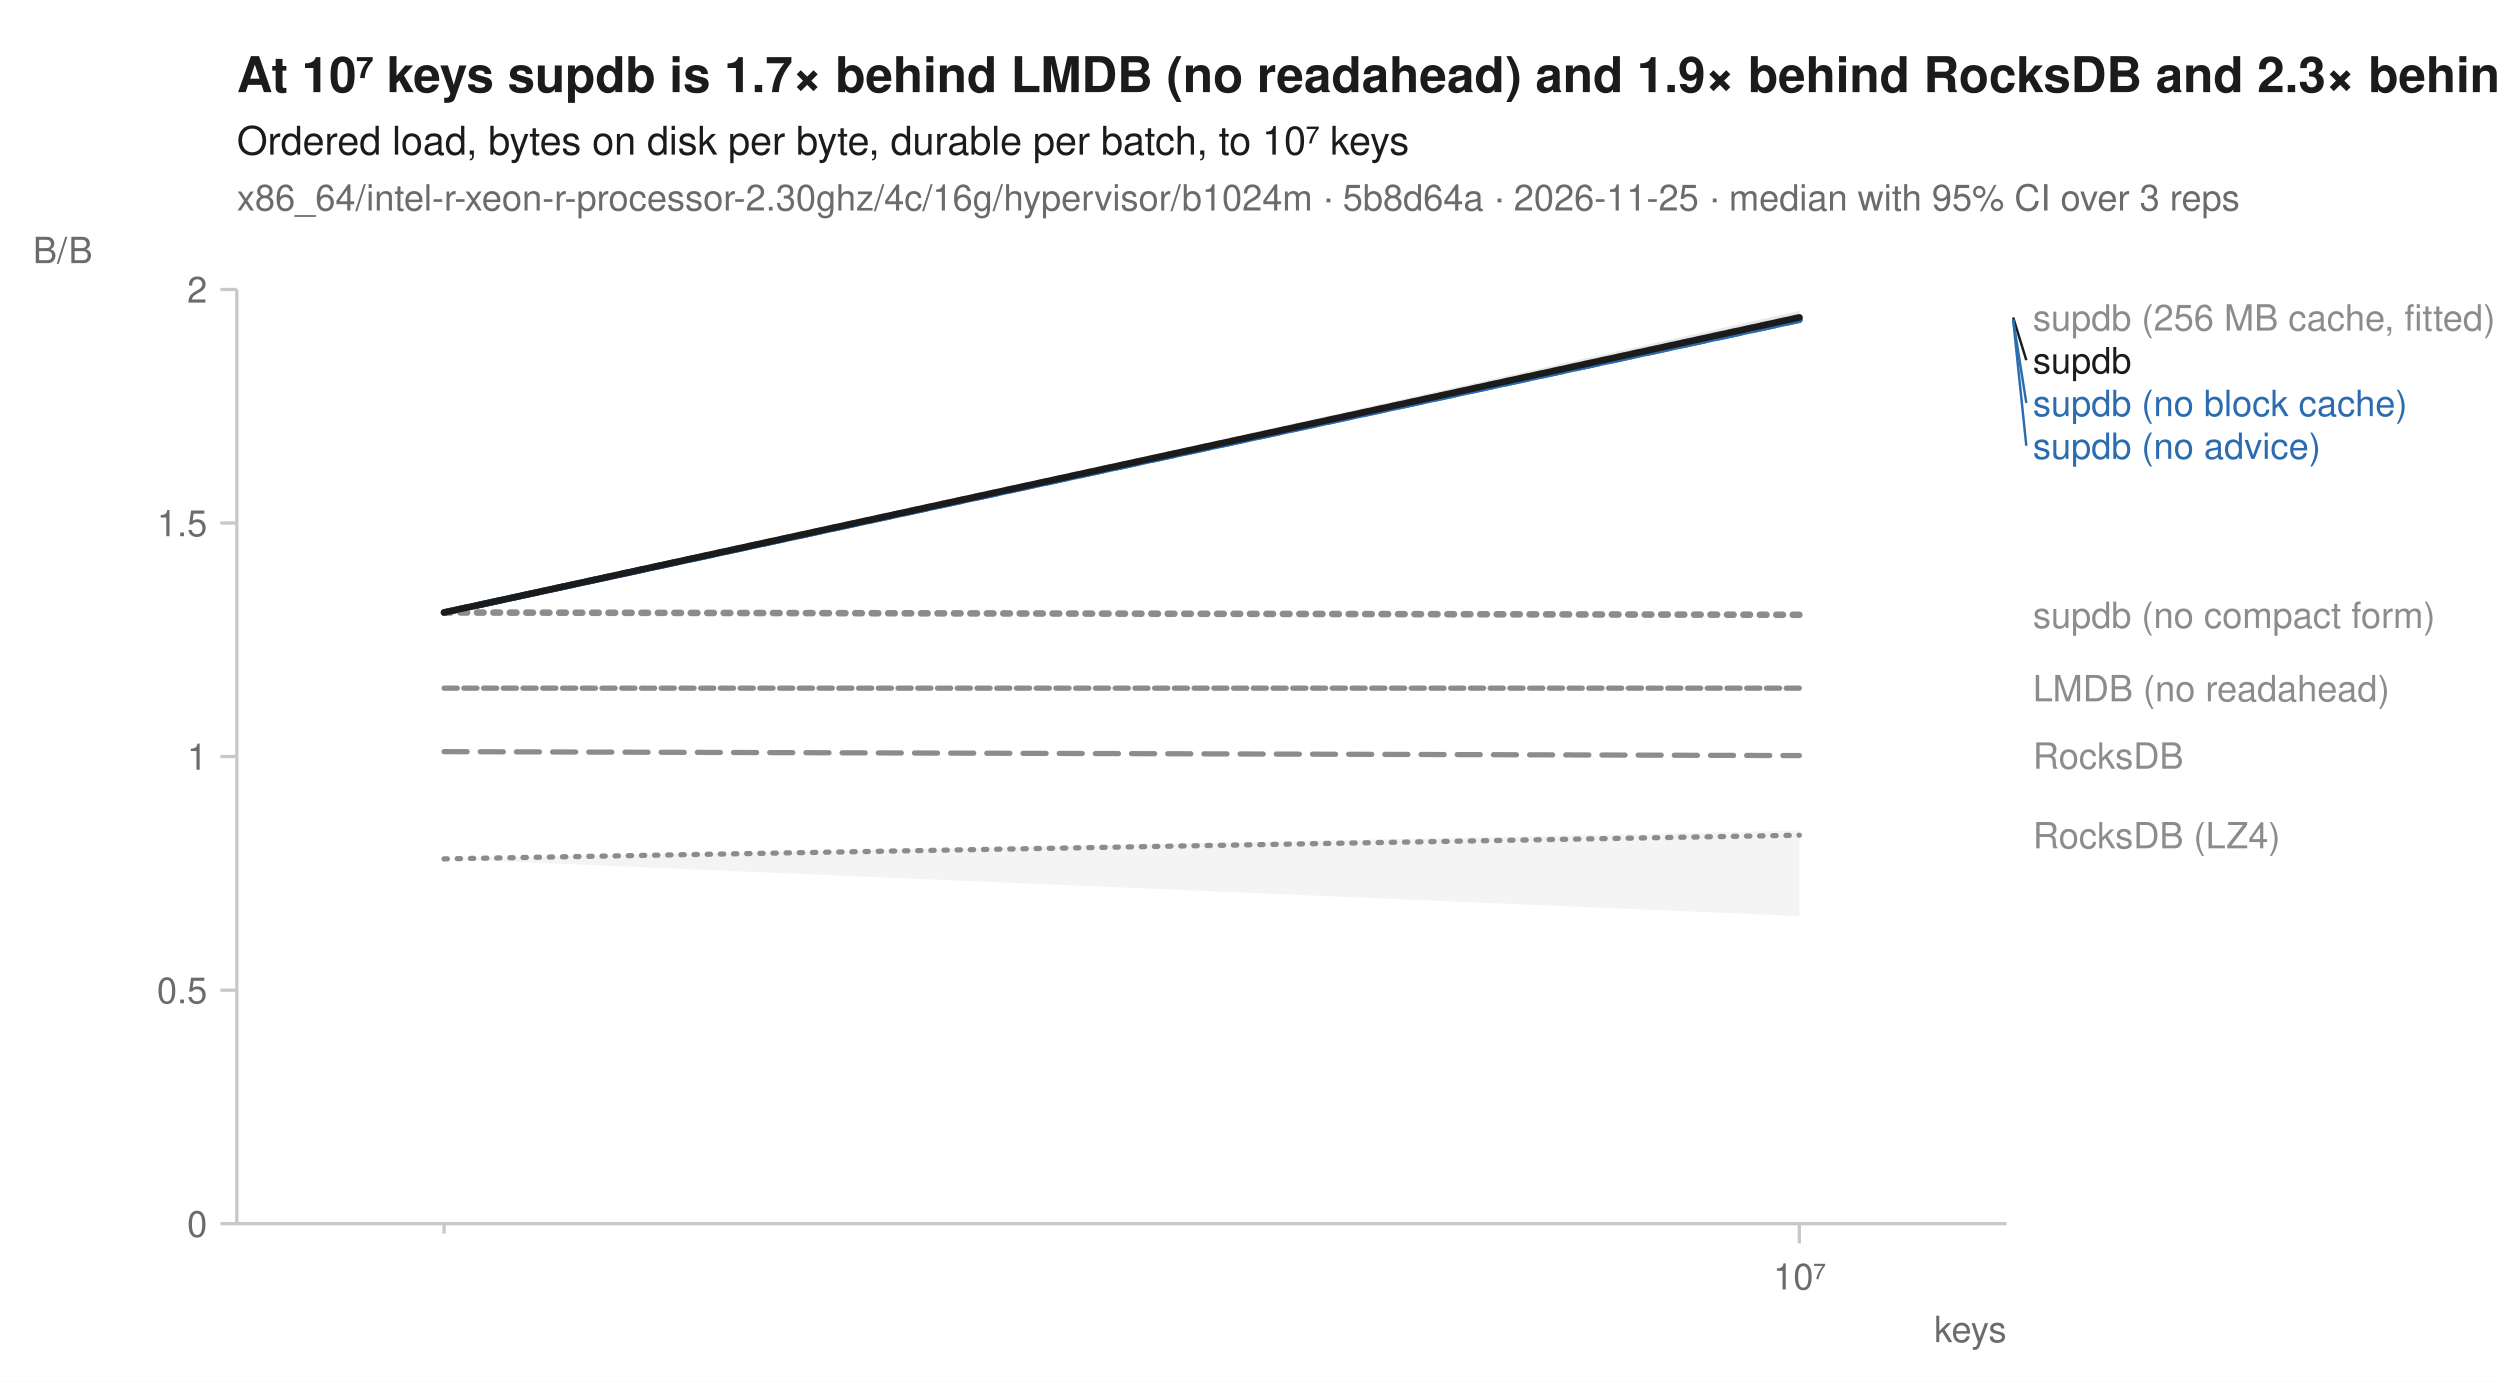
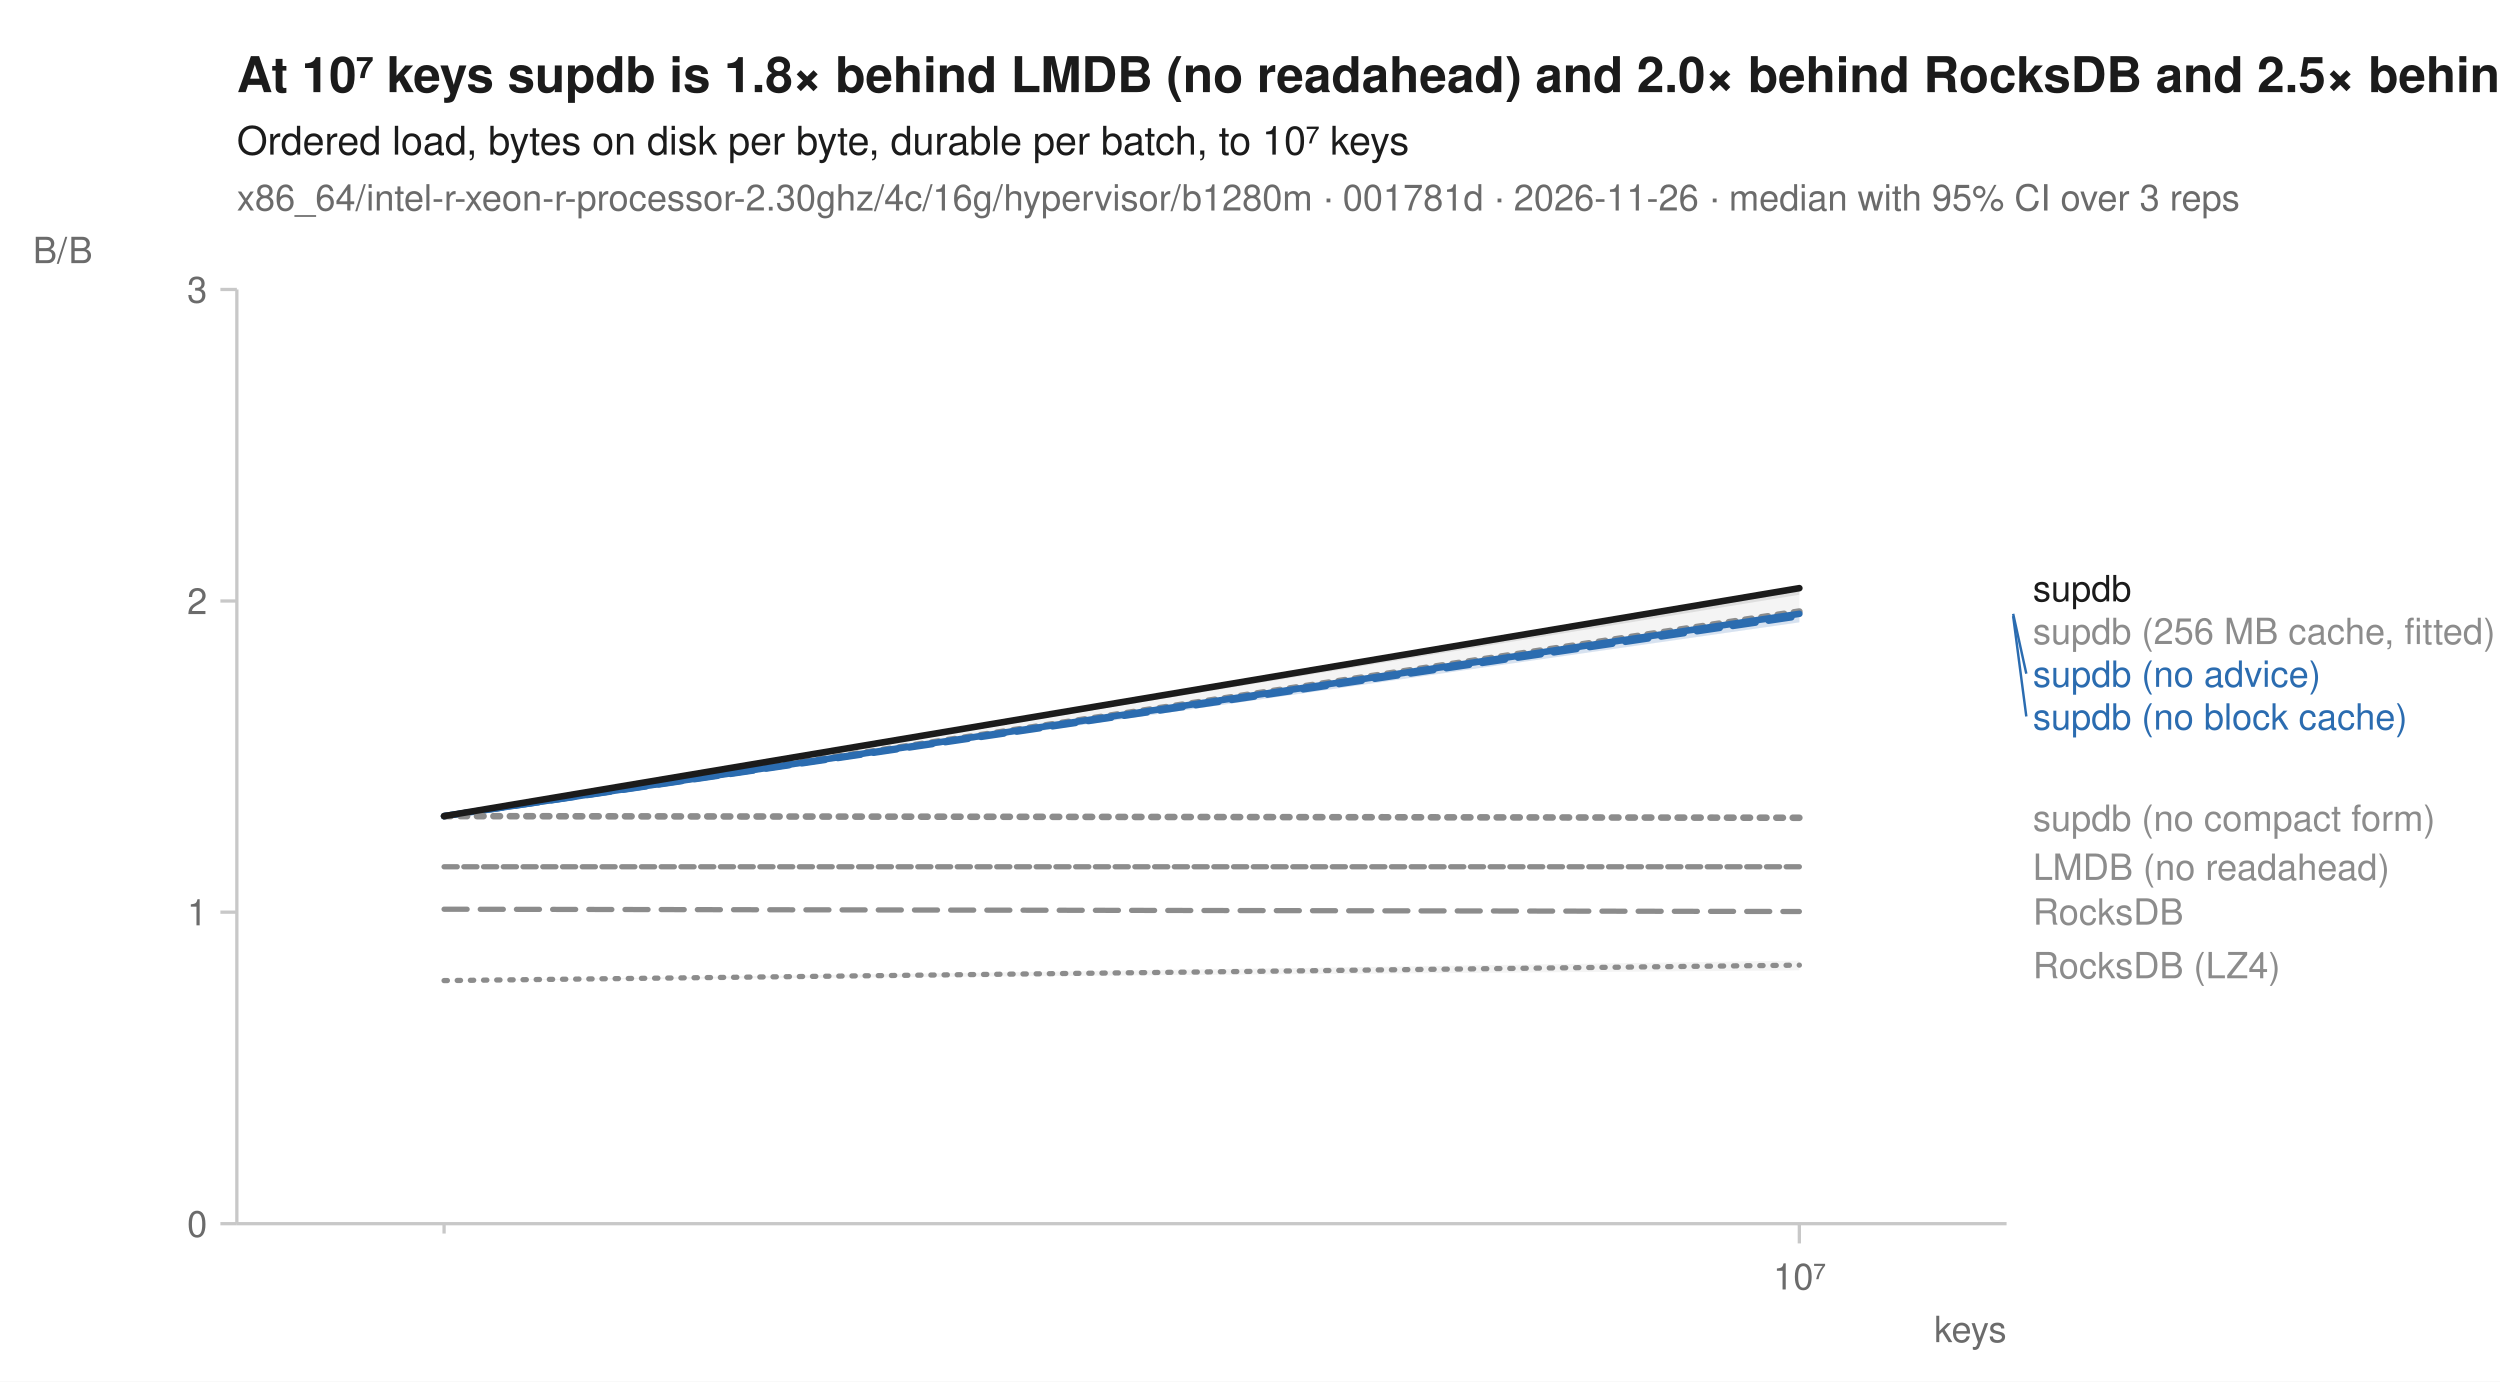
<svg xmlns="http://www.w3.org/2000/svg" width="760" height="420" viewBox="0 0 760 420" font-family="-apple-system, BlinkMacSystemFont, 'Segoe UI', Helvetica, Arial, sans-serif" fill="#1b1b1b">
  <rect width="760" height="420" fill="white" />
-   <text x="72" y="28" font-size="15" font-weight="600">At 10⁷ keys supdb is 1.7× behind LMDB (no readahead) and 1.9× behind RocksDB and 2.3× behind RocksDB (LZ4)</text>
+   <text x="72" y="28" font-size="15" font-weight="600">At 10⁷ keys supdb is 1.8× behind LMDB (no readahead) and 2.0× behind RocksDB and 2.5× behind RocksDB (LZ4)</text>
  <text x="72" y="47" font-size="12">Ordered load, bytes on disk per byte, durable per batch, to 10⁷ keys</text>
-   <text x="72" y="64" font-size="11" fill="#6b6b6b">x86_64/intel-r-xeon-r-processor-2.30ghz/4c/16g/hypervisor/b1024m · 5b8d64a · 2026-11-25 · median with 95% CI over 3 reps</text>
+   <text x="72" y="64" font-size="11" fill="#6b6b6b">x86_64/intel-r-xeon-r-processor-2.30ghz/4c/16g/hypervisor/b1280m · 001781d · 2026-11-26 · median with 95% CI over 3 reps</text>
  <line x1="72" y1="372" x2="610" y2="372" stroke="#c8c8c8" stroke-width="1" />
  <line x1="72" y1="88" x2="72" y2="372" stroke="#c8c8c8" stroke-width="1" />
  <line x1="135.0" y1="372" x2="135.0" y2="375" stroke="#c8c8c8" stroke-width="1" />
  <line x1="547.0" y1="372" x2="547.0" y2="378" stroke="#c8c8c8" stroke-width="1" />
  <text x="547.0" y="392" font-size="11" text-anchor="middle" fill="#6b6b6b">10⁷</text>
  <text x="610" y="408" font-size="11" text-anchor="end" fill="#6b6b6b">keys</text>
  <line x1="67" y1="372.0" x2="72" y2="372.0" stroke="#c8c8c8" stroke-width="1" />
  <text x="63" y="376.0" font-size="11" text-anchor="end" fill="#6b6b6b">0</text>
-   <line x1="67" y1="301.0" x2="72" y2="301.0" stroke="#c8c8c8" stroke-width="1" />
-   <text x="63" y="305.0" font-size="11" text-anchor="end" fill="#6b6b6b">0.5</text>
-   <line x1="67" y1="230.0" x2="72" y2="230.0" stroke="#c8c8c8" stroke-width="1" />
-   <text x="63" y="234.0" font-size="11" text-anchor="end" fill="#6b6b6b">1</text>
-   <line x1="67" y1="159.0" x2="72" y2="159.0" stroke="#c8c8c8" stroke-width="1" />
-   <text x="63" y="163.0" font-size="11" text-anchor="end" fill="#6b6b6b">1.5</text>
+   <line x1="67" y1="277.3" x2="72" y2="277.3" stroke="#c8c8c8" stroke-width="1" />
+   <text x="63" y="281.3" font-size="11" text-anchor="end" fill="#6b6b6b">1</text>
+   <line x1="67" y1="182.7" x2="72" y2="182.7" stroke="#c8c8c8" stroke-width="1" />
+   <text x="63" y="186.7" font-size="11" text-anchor="end" fill="#6b6b6b">2</text>
  <line x1="67" y1="88.0" x2="72" y2="88.0" stroke="#c8c8c8" stroke-width="1" />
-   <text x="63" y="92.0" font-size="11" text-anchor="end" fill="#6b6b6b">2</text>
+   <text x="63" y="92.0" font-size="11" text-anchor="end" fill="#6b6b6b">3</text>
  <text x="10" y="80" font-size="11" text-anchor="start" fill="#6b6b6b">B/B</text>
-   <path d="M135.0,261.1 L547.0,252.5 L547.0,278.5 L135.0,261.1 Z" fill="#8c8c8c" fill-opacity="0.10" />
-   <path d="M135.0,209.2 L547.0,209.2 L547.0,209.2 L135.0,209.2 Z" fill="#8c8c8c" fill-opacity="0.10" />
-   <path d="M135.0,186.2 L547.0,95.2 L547.0,97.0 L135.0,186.2 Z" fill="#8c8c8c" fill-opacity="0.10" />
-   <path d="M135.0,228.5 L547.0,229.7 L547.0,229.7 L135.0,228.5 Z" fill="#8c8c8c" fill-opacity="0.10" />
-   <path d="M135.0,186.2 L547.0,96.9 L547.0,97.8 L135.0,186.2 Z" fill="#2b6cb0" fill-opacity="0.10" />
-   <path d="M135.0,186.2 L547.0,96.2 L547.0,97.8 L135.0,186.2 Z" fill="#2b6cb0" fill-opacity="0.10" />
-   <path d="M135.0,186.2 L547.0,186.9 L547.0,186.9 L135.0,186.2 Z" fill="#8c8c8c" fill-opacity="0.10" />
-   <path d="M135.0,186.2 L547.0,94.5 L547.0,97.8 L135.0,186.2 Z" fill="#1b1b1b" fill-opacity="0.10" />
-   <path d="M135.0,261.1 L547.0,253.9 " fill="none" stroke="#8c8c8c" stroke-width="1.6" stroke-linejoin="round" stroke-linecap="round" stroke-dasharray="1,3" />
-   <path d="M135.0,209.2 L547.0,209.2 " fill="none" stroke="#8c8c8c" stroke-width="1.6" stroke-linejoin="round" stroke-linecap="round" stroke-dasharray="4,2" />
-   <path d="M135.0,186.2 L547.0,96.5 " fill="none" stroke="#8c8c8c" stroke-width="2" stroke-linejoin="round" stroke-linecap="round" stroke-dasharray="2,3" />
-   <path d="M135.0,228.5 L547.0,229.7 " fill="none" stroke="#8c8c8c" stroke-width="1.6" stroke-linejoin="round" stroke-linecap="round" stroke-dasharray="7,4" />
-   <path d="M135.0,186.2 L547.0,97.2 " fill="none" stroke="#2b6cb0" stroke-width="2" stroke-linejoin="round" stroke-linecap="round" stroke-dasharray="7,4" />
-   <path d="M135.0,186.2 L547.0,97.2 " fill="none" stroke="#2b6cb0" stroke-width="2" stroke-linejoin="round" stroke-linecap="round" />
-   <path d="M135.0,186.2 L547.0,186.9 " fill="none" stroke="#8c8c8c" stroke-width="2" stroke-linejoin="round" stroke-linecap="round" stroke-dasharray="2,3" />
-   <path d="M135.0,186.2 L547.0,96.5 " fill="none" stroke="#1b1b1b" stroke-width="2" stroke-linejoin="round" stroke-linecap="round" />
-   <text x="618.0" y="100.5" font-size="11" fill="#8c8c8c">supdb (256 MB cache, fitted)</text>
-   <line x1="612.0" y1="96.5" x2="616.0" y2="109.5" stroke="#1b1b1b" stroke-width="0.75" />
-   <text x="618.0" y="113.5" font-size="11" fill="#1b1b1b">supdb</text>
-   <line x1="612.0" y1="97.2" x2="616.0" y2="122.5" stroke="#2b6cb0" stroke-width="0.75" />
-   <text x="618.0" y="126.5" font-size="11" fill="#2b6cb0">supdb (no block cache)</text>
-   <line x1="612.0" y1="97.2" x2="616.0" y2="135.5" stroke="#2b6cb0" stroke-width="0.75" />
-   <text x="618.0" y="139.5" font-size="11" fill="#2b6cb0">supdb (no advice)</text>
-   <text x="618.0" y="190.9" font-size="11" fill="#8c8c8c">supdb (no compact form)</text>
-   <text x="618.0" y="213.2" font-size="11" fill="#8c8c8c">LMDB (no readahead)</text>
-   <text x="618.0" y="233.7" font-size="11" fill="#8c8c8c">RocksDB</text>
-   <text x="618.0" y="257.9" font-size="11" fill="#8c8c8c">RocksDB (LZ4)</text>
+   <path d="M135.0,298.1 L547.0,292.0 L547.0,295.0 L135.0,298.1 Z" fill="#8c8c8c" fill-opacity="0.10" />
+   <path d="M135.0,263.5 L547.0,263.5 L547.0,263.5 L135.0,263.5 Z" fill="#8c8c8c" fill-opacity="0.10" />
+   <path d="M135.0,248.1 L547.0,178.8 L547.0,187.5 L135.0,248.1 Z" fill="#8c8c8c" fill-opacity="0.10" />
+   <path d="M135.0,276.4 L547.0,277.1 L547.0,277.1 L135.0,276.4 Z" fill="#8c8c8c" fill-opacity="0.10" />
+   <path d="M135.0,248.1 L547.0,186.9 L547.0,189.2 L135.0,248.1 Z" fill="#2b6cb0" fill-opacity="0.10" />
+   <path d="M135.0,248.1 L547.0,186.2 L547.0,189.2 L135.0,248.1 Z" fill="#2b6cb0" fill-opacity="0.10" />
+   <path d="M135.0,248.1 L547.0,248.6 L547.0,248.6 L135.0,248.1 Z" fill="#8c8c8c" fill-opacity="0.10" />
+   <path d="M135.0,248.1 L547.0,178.8 L547.0,180.8 L135.0,248.1 Z" fill="#1b1b1b" fill-opacity="0.10" />
+   <path d="M135.0,298.1 L547.0,293.4 " fill="none" stroke="#8c8c8c" stroke-width="1.6" stroke-linejoin="round" stroke-linecap="round" stroke-dasharray="1,3" />
+   <path d="M135.0,263.5 L547.0,263.5 " fill="none" stroke="#8c8c8c" stroke-width="1.6" stroke-linejoin="round" stroke-linecap="round" stroke-dasharray="4,2" />
+   <path d="M135.0,248.1 L547.0,185.9 " fill="none" stroke="#8c8c8c" stroke-width="2" stroke-linejoin="round" stroke-linecap="round" stroke-dasharray="2,3" />
+   <path d="M135.0,276.4 L547.0,277.1 " fill="none" stroke="#8c8c8c" stroke-width="1.6" stroke-linejoin="round" stroke-linecap="round" stroke-dasharray="7,4" />
+   <path d="M135.0,248.1 L547.0,187.3 " fill="none" stroke="#2b6cb0" stroke-width="2" stroke-linejoin="round" stroke-linecap="round" stroke-dasharray="7,4" />
+   <path d="M135.0,248.1 L547.0,186.6 " fill="none" stroke="#2b6cb0" stroke-width="2" stroke-linejoin="round" stroke-linecap="round" />
+   <path d="M135.0,248.1 L547.0,248.6 " fill="none" stroke="#8c8c8c" stroke-width="2" stroke-linejoin="round" stroke-linecap="round" stroke-dasharray="2,3" />
+   <path d="M135.0,248.1 L547.0,178.8 " fill="none" stroke="#1b1b1b" stroke-width="2" stroke-linejoin="round" stroke-linecap="round" />
+   <text x="618.0" y="182.8" font-size="11" fill="#1b1b1b">supdb</text>
+   <text x="618.0" y="195.8" font-size="11" fill="#8c8c8c">supdb (256 MB cache, fitted)</text>
+   <line x1="612.0" y1="186.6" x2="616.0" y2="204.8" stroke="#2b6cb0" stroke-width="0.75" />
+   <text x="618.0" y="208.8" font-size="11" fill="#2b6cb0">supdb (no advice)</text>
+   <line x1="612.0" y1="187.3" x2="616.0" y2="217.8" stroke="#2b6cb0" stroke-width="0.75" />
+   <text x="618.0" y="221.8" font-size="11" fill="#2b6cb0">supdb (no block cache)</text>
+   <text x="618.0" y="252.6" font-size="11" fill="#8c8c8c">supdb (no compact form)</text>
+   <text x="618.0" y="267.5" font-size="11" fill="#8c8c8c">LMDB (no readahead)</text>
+   <text x="618.0" y="281.1" font-size="11" fill="#8c8c8c">RocksDB</text>
+   <text x="618.0" y="297.4" font-size="11" fill="#8c8c8c">RocksDB (LZ4)</text>
</svg>
